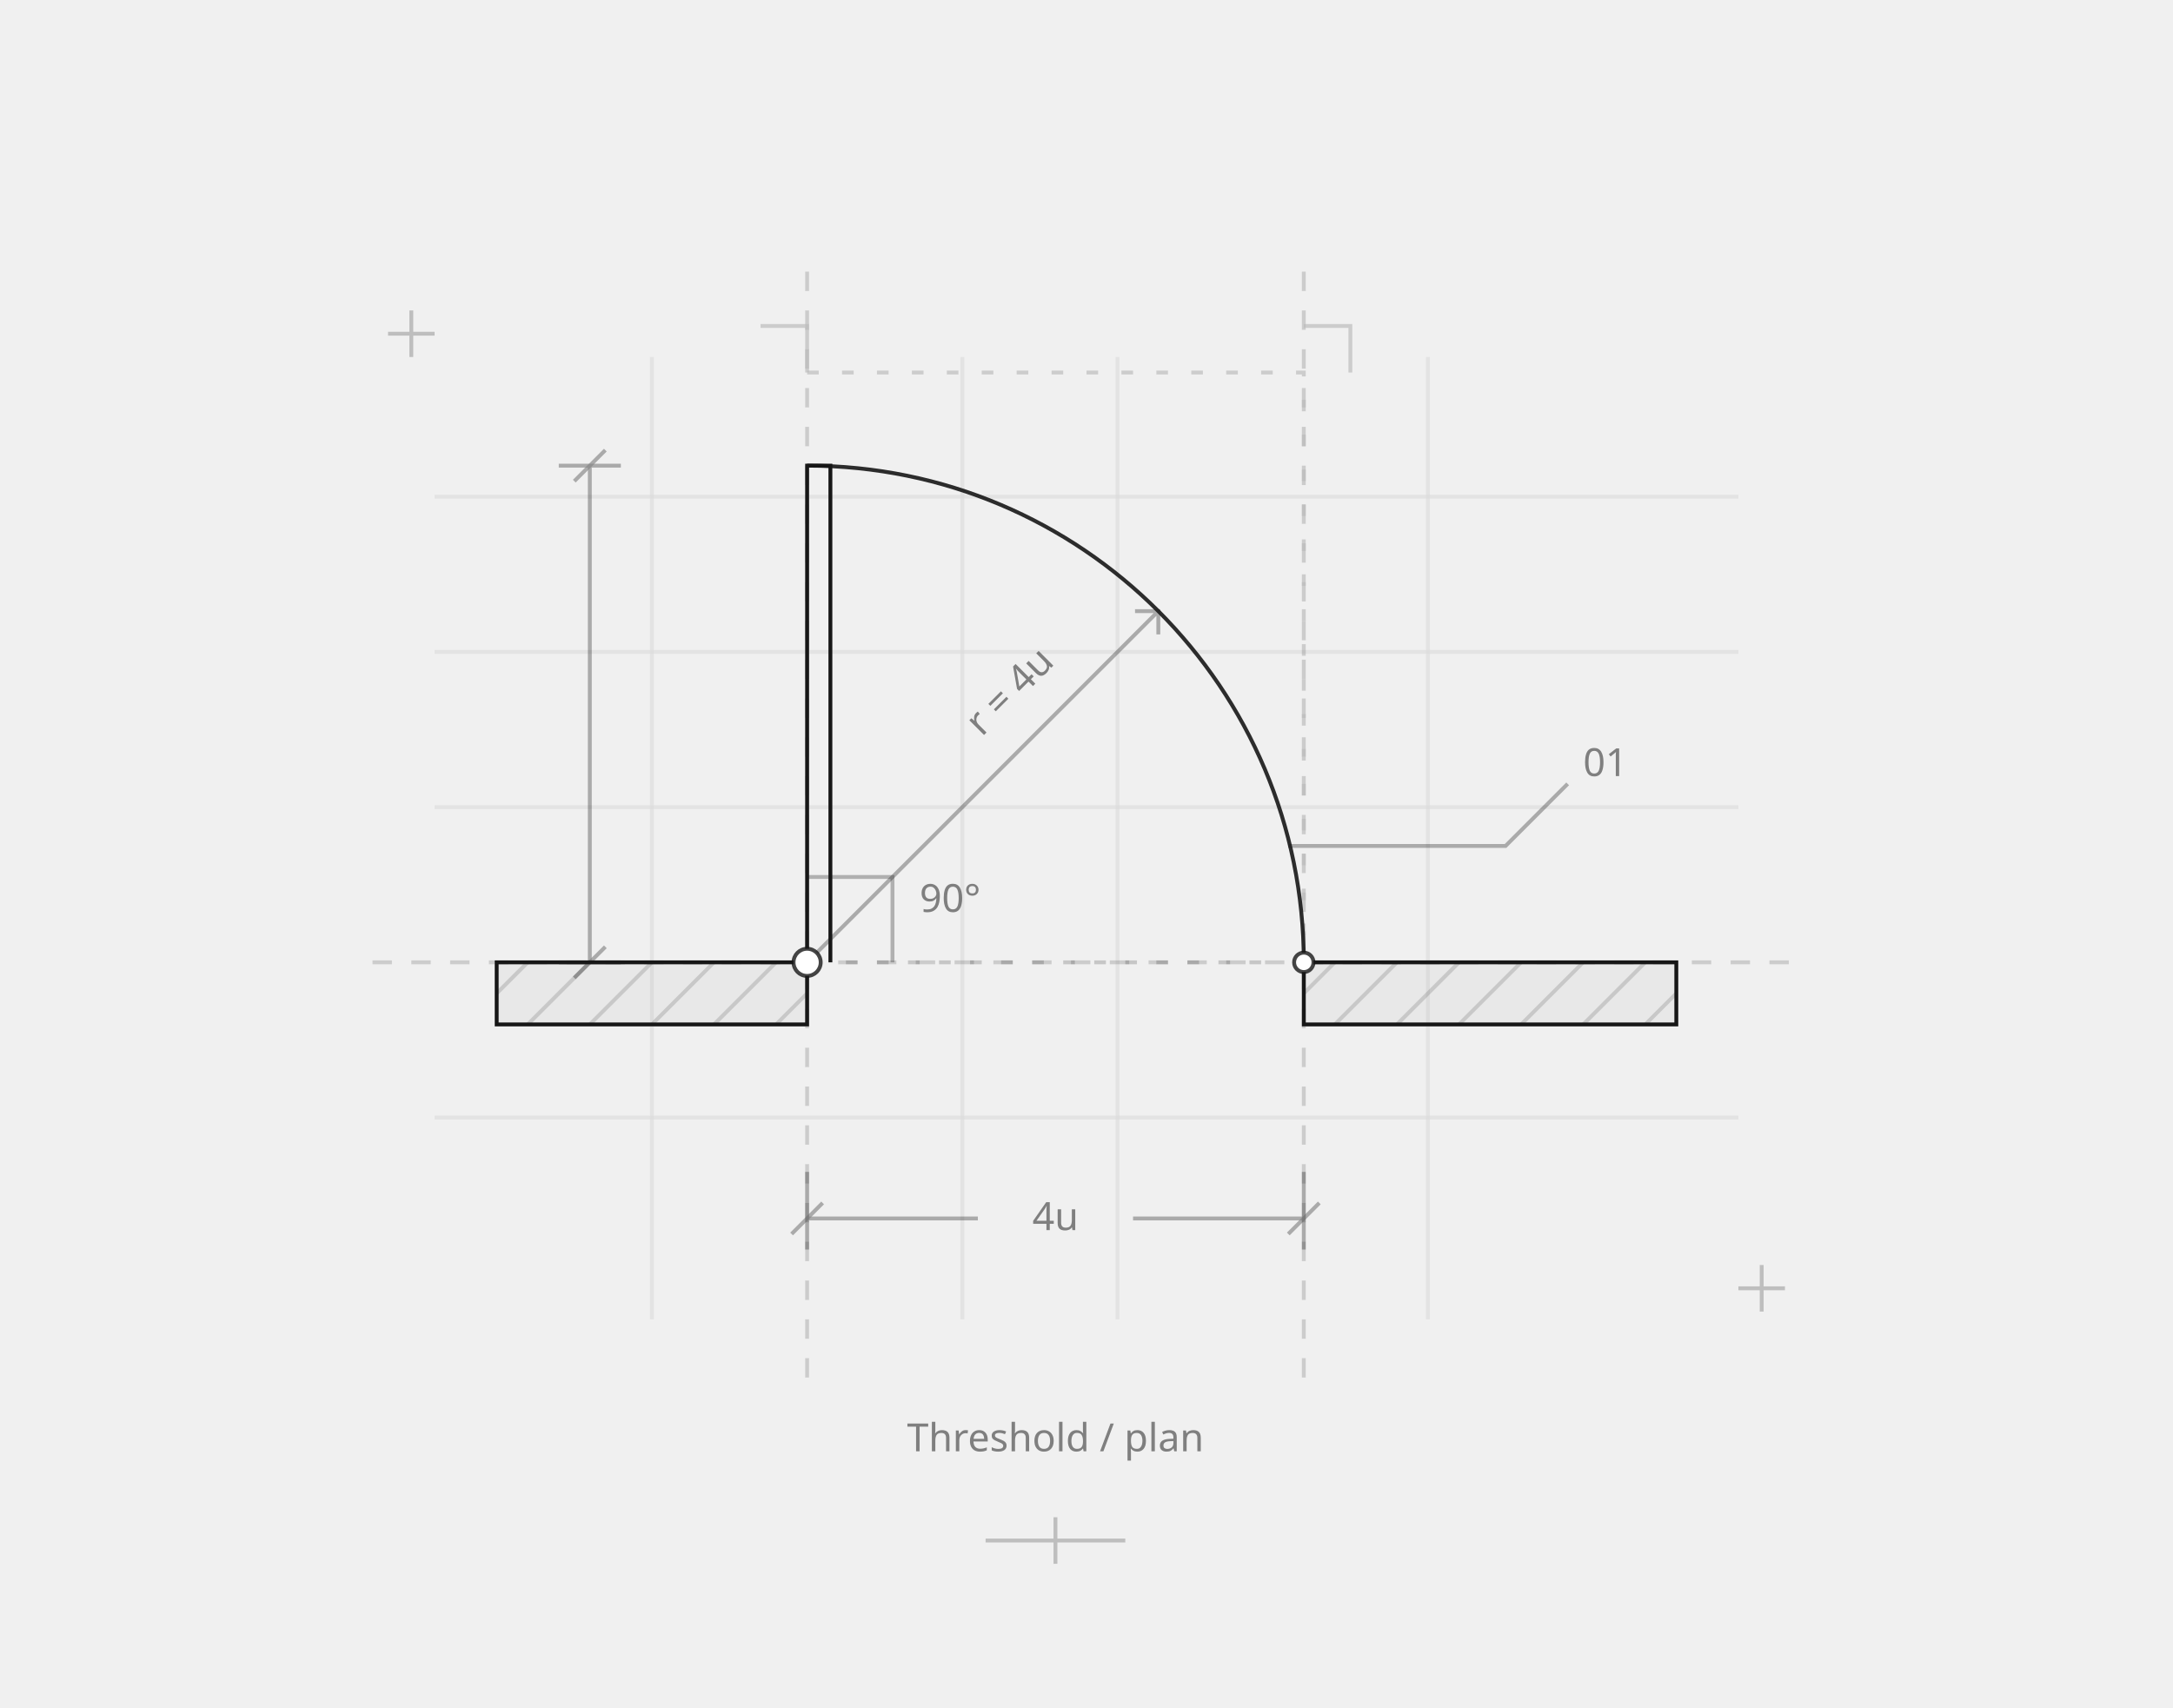
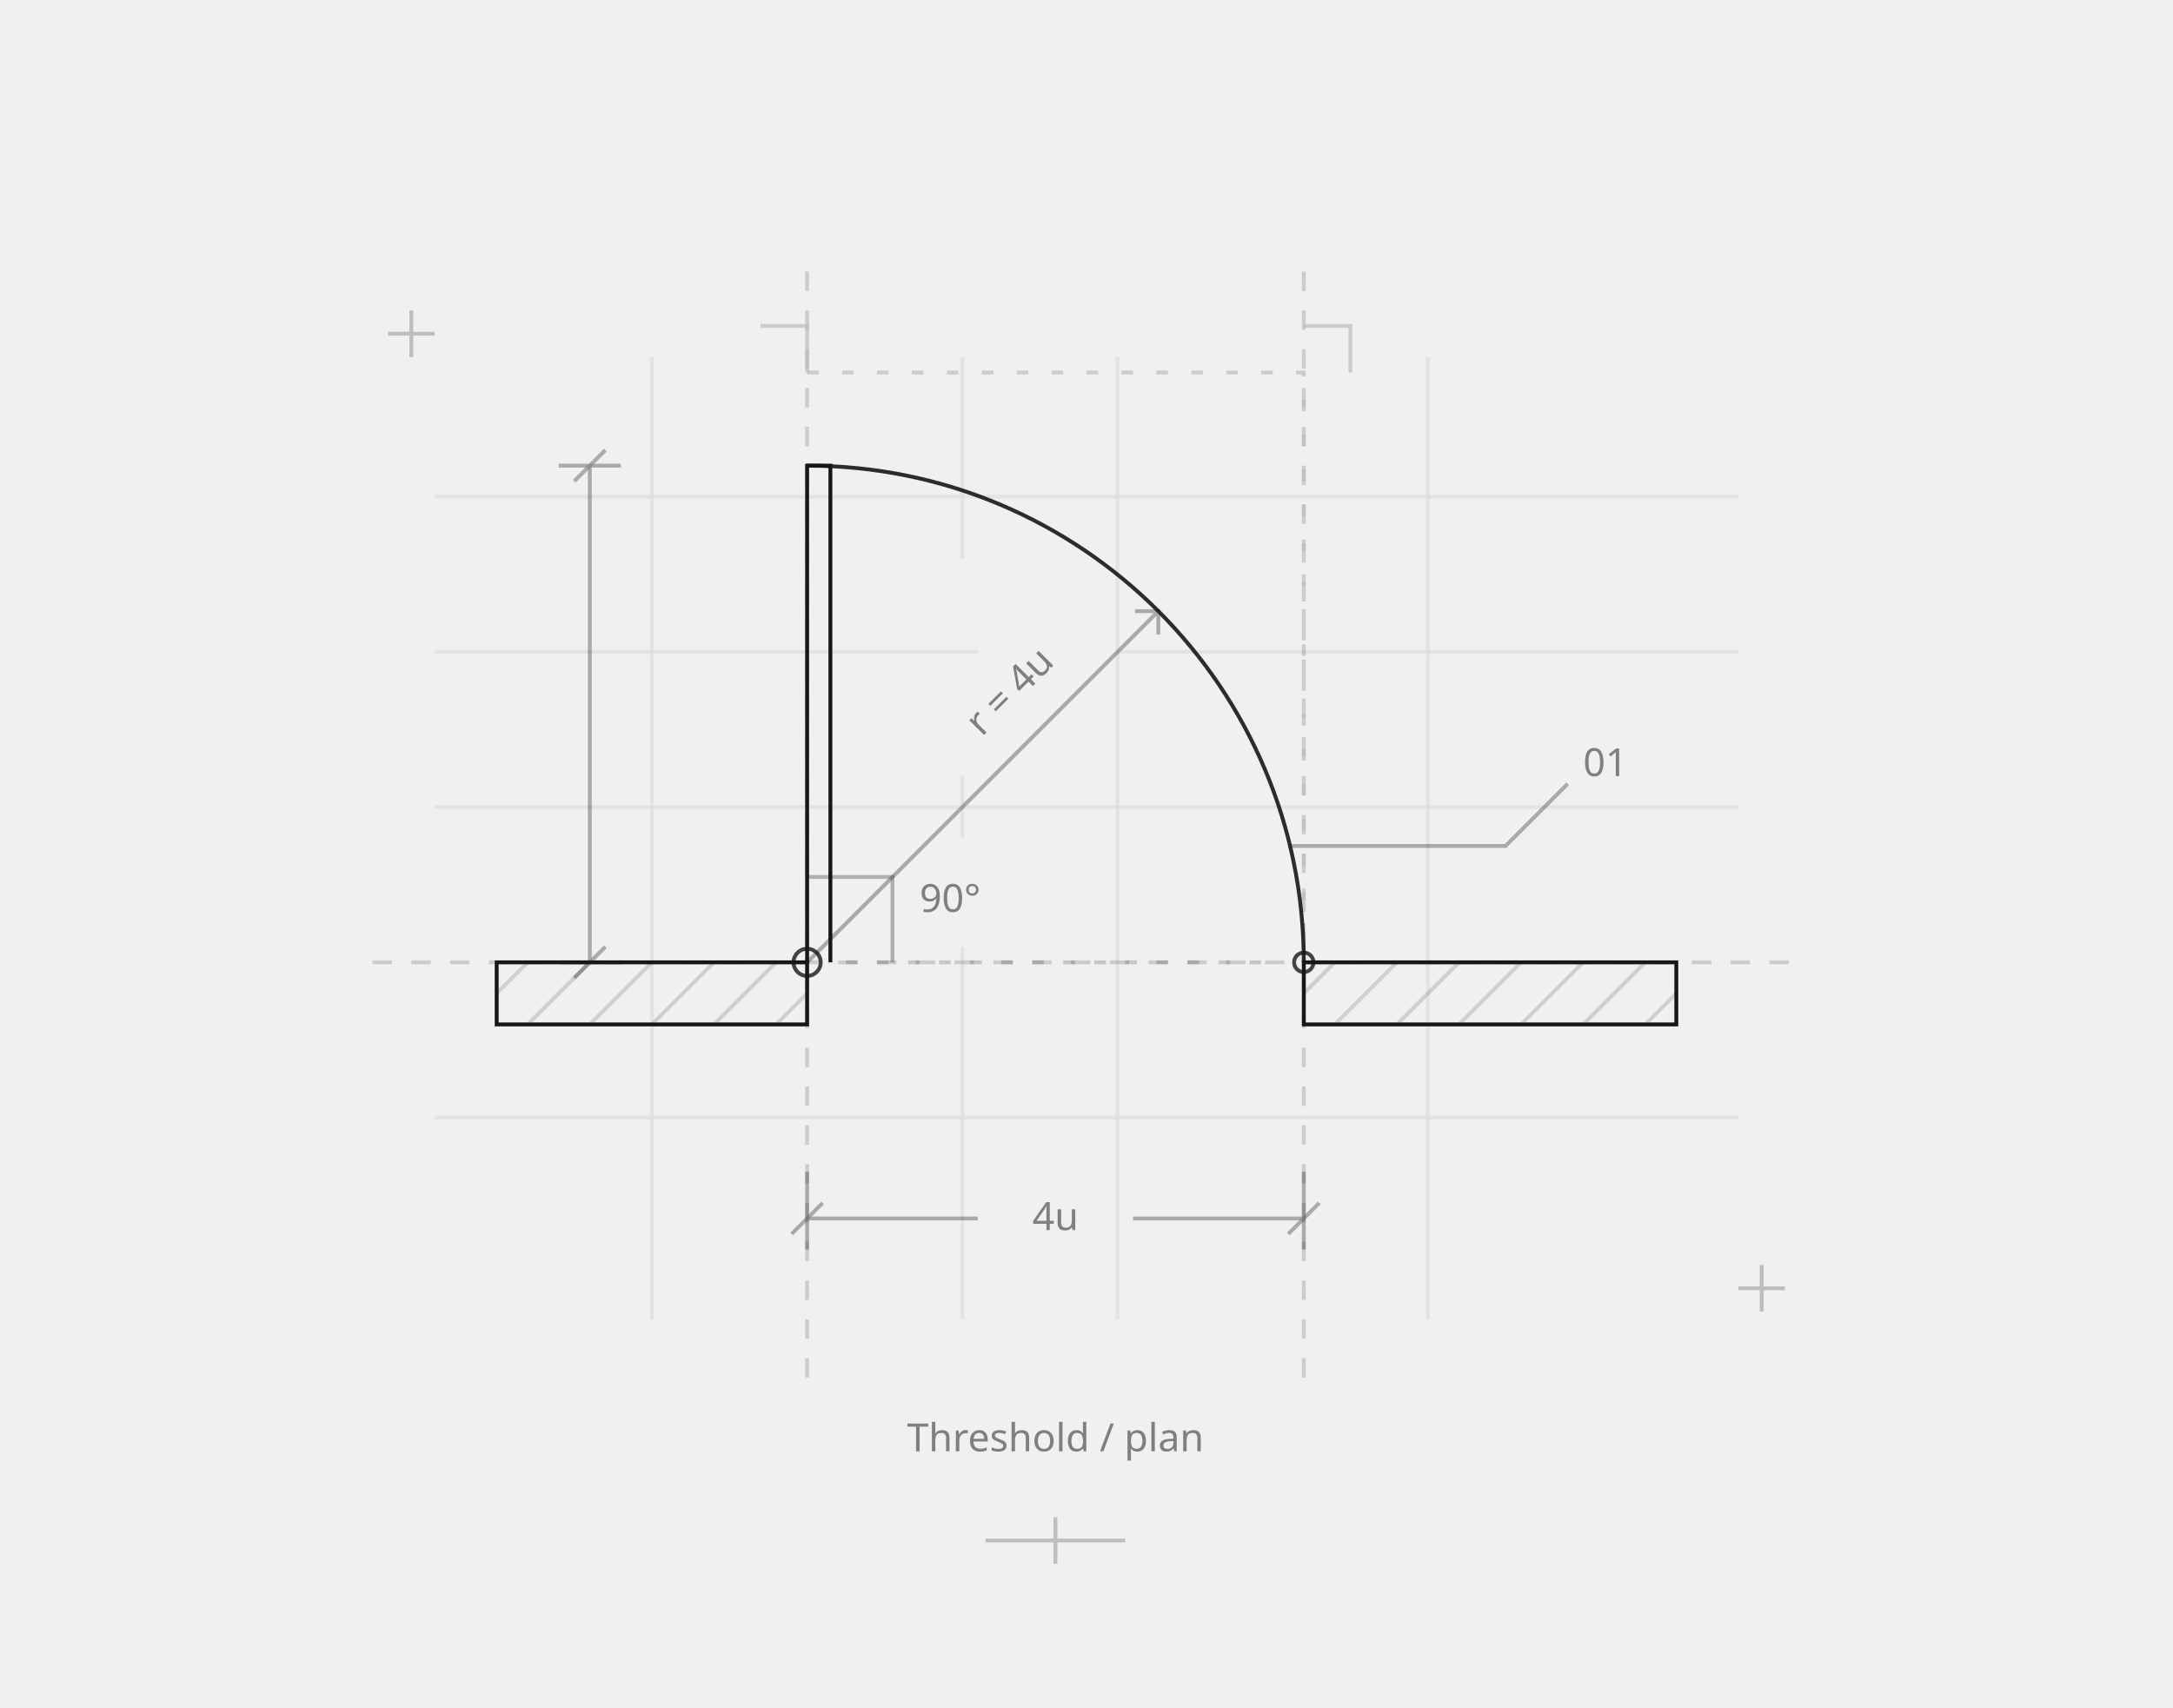
<svg xmlns="http://www.w3.org/2000/svg" fill="none" focusable="false" stroke="#171717" stroke-width="1" stroke-opacity="0.8" viewBox="0 0 560 440" style="overflow:visible;font-family:Cal Sans, sans-serif;font-optical-sizing:auto;font-synthesis:none;font-variation-settings:'GEOM' 25;font-weight:400;color:#171717" width="560" height="440" role="img" aria-labelledby="emp-02-plotter-title" aria-describedby="emp-02-plotter-desc">
  <g opacity="0.1" stroke-width="1" stroke-opacity="0.6">
-     <path d="M168 92V340M248 92V340M288 92V340M368 92V340" />
-     <path d="M112 128H448M112 168H448M112 208H448M112 288H448" />
+     <path d="M168 92V340M248 92V144M248 200V216M248 244V340M288 92V340M368 92V340" />
+     <path d="M112 128H448M112 168H252M288 168H448M112 208H448M112 288H448" />
  </g>
  <g opacity="0.25" stroke-width="1" stroke-opacity="0.65">
    <path d="M208 70V356M336 70V356M96 248H464" stroke-dasharray="5 5" />
    <path d="M208 96H336V248" stroke-dasharray="3 6" />
    <path d="M196 84H208V96M336 84H348V96" />
  </g>
-   <path d="M128 248H208V264H128ZM336 248H432V264H336Z" fill="#171717" fill-opacity="0.035" stroke-width="1" stroke-opacity="1" />
+   <path d="M128 248H208V264H128ZM336 248H432V264H336Z" stroke-width="1" stroke-opacity="1" />
  <g opacity="0.25" stroke-width="1" stroke-opacity="0.6">
    <path d="m136 248-8 8m24-8-16 16m32-16-16 16m32-16-16 16m32-16-16 16m24-8-8 8" />
    <path d="m344 248-8 8m24-8-16 16m32-16-16 16m32-16-16 16m32-16-16 16m32-16-16 16m24-8-8 8" />
  </g>
  <path d="M208 248V120H214V248" stroke-width="1" stroke-opacity="1" />
  <path d="M208 120A128 128 0 0 1 336 248" stroke-width="1" stroke-opacity="0.9" />
  <path d="M218 248H326" opacity="0.3" stroke-dasharray="3 5" stroke-width="1" stroke-opacity="0.65" />
  <path d="M208 226H230V248" opacity="0.45" stroke-width="1" stroke-opacity="0.65" />
  <g opacity="0.5" stroke-width="1" stroke-opacity="0.65">
    <path d="M208 302V322M336 302V322M208 314H252M292 314H336" />
    <path d="m204 318 8-8m120 8 8-8" />
    <path d="M208 248 298.51 157.49m-6 0h6v6" />
    <path d="M152 248V120M144 120H160M144 248H160" />
    <path d="m148 124 8-8m-8 136 8-8" />
    <path d="M332 218H388L404 202" />
  </g>
-   <circle cx="208" cy="248" fill="#ffffff" r="3.5" stroke-width="1" stroke-opacity="0.8" />
-   <circle cx="336" cy="248" fill="#ffffff" r="2.5" stroke-width="1" stroke-opacity="0.8" />
+   <circle cx="208" cy="248" r="3.5" stroke-width="1" stroke-opacity="0.8" />
+   <circle cx="336" cy="248" r="2.5" stroke-width="1" stroke-opacity="0.8" />
  <g fill="#171717" font-size="10" opacity="0.52" stroke="none">
    <text text-anchor="middle" x="272" y="317">4u</text>
    <text transform="rotate(-45 253 190)" x="253" y="190">r = 4u</text>
    <text x="237" y="235">90°</text>
    <text x="408" y="200">01</text>
    <text text-anchor="middle" x="272" y="374">Threshold / plan</text>
  </g>
  <g opacity="0.35" stroke-width="1" stroke-opacity="0.65">
    <path d="M100 86h12M106 80v12M448 332h12M454 326v12" />
    <path d="M254 397h36M272 391v12" />
  </g>
</svg>
